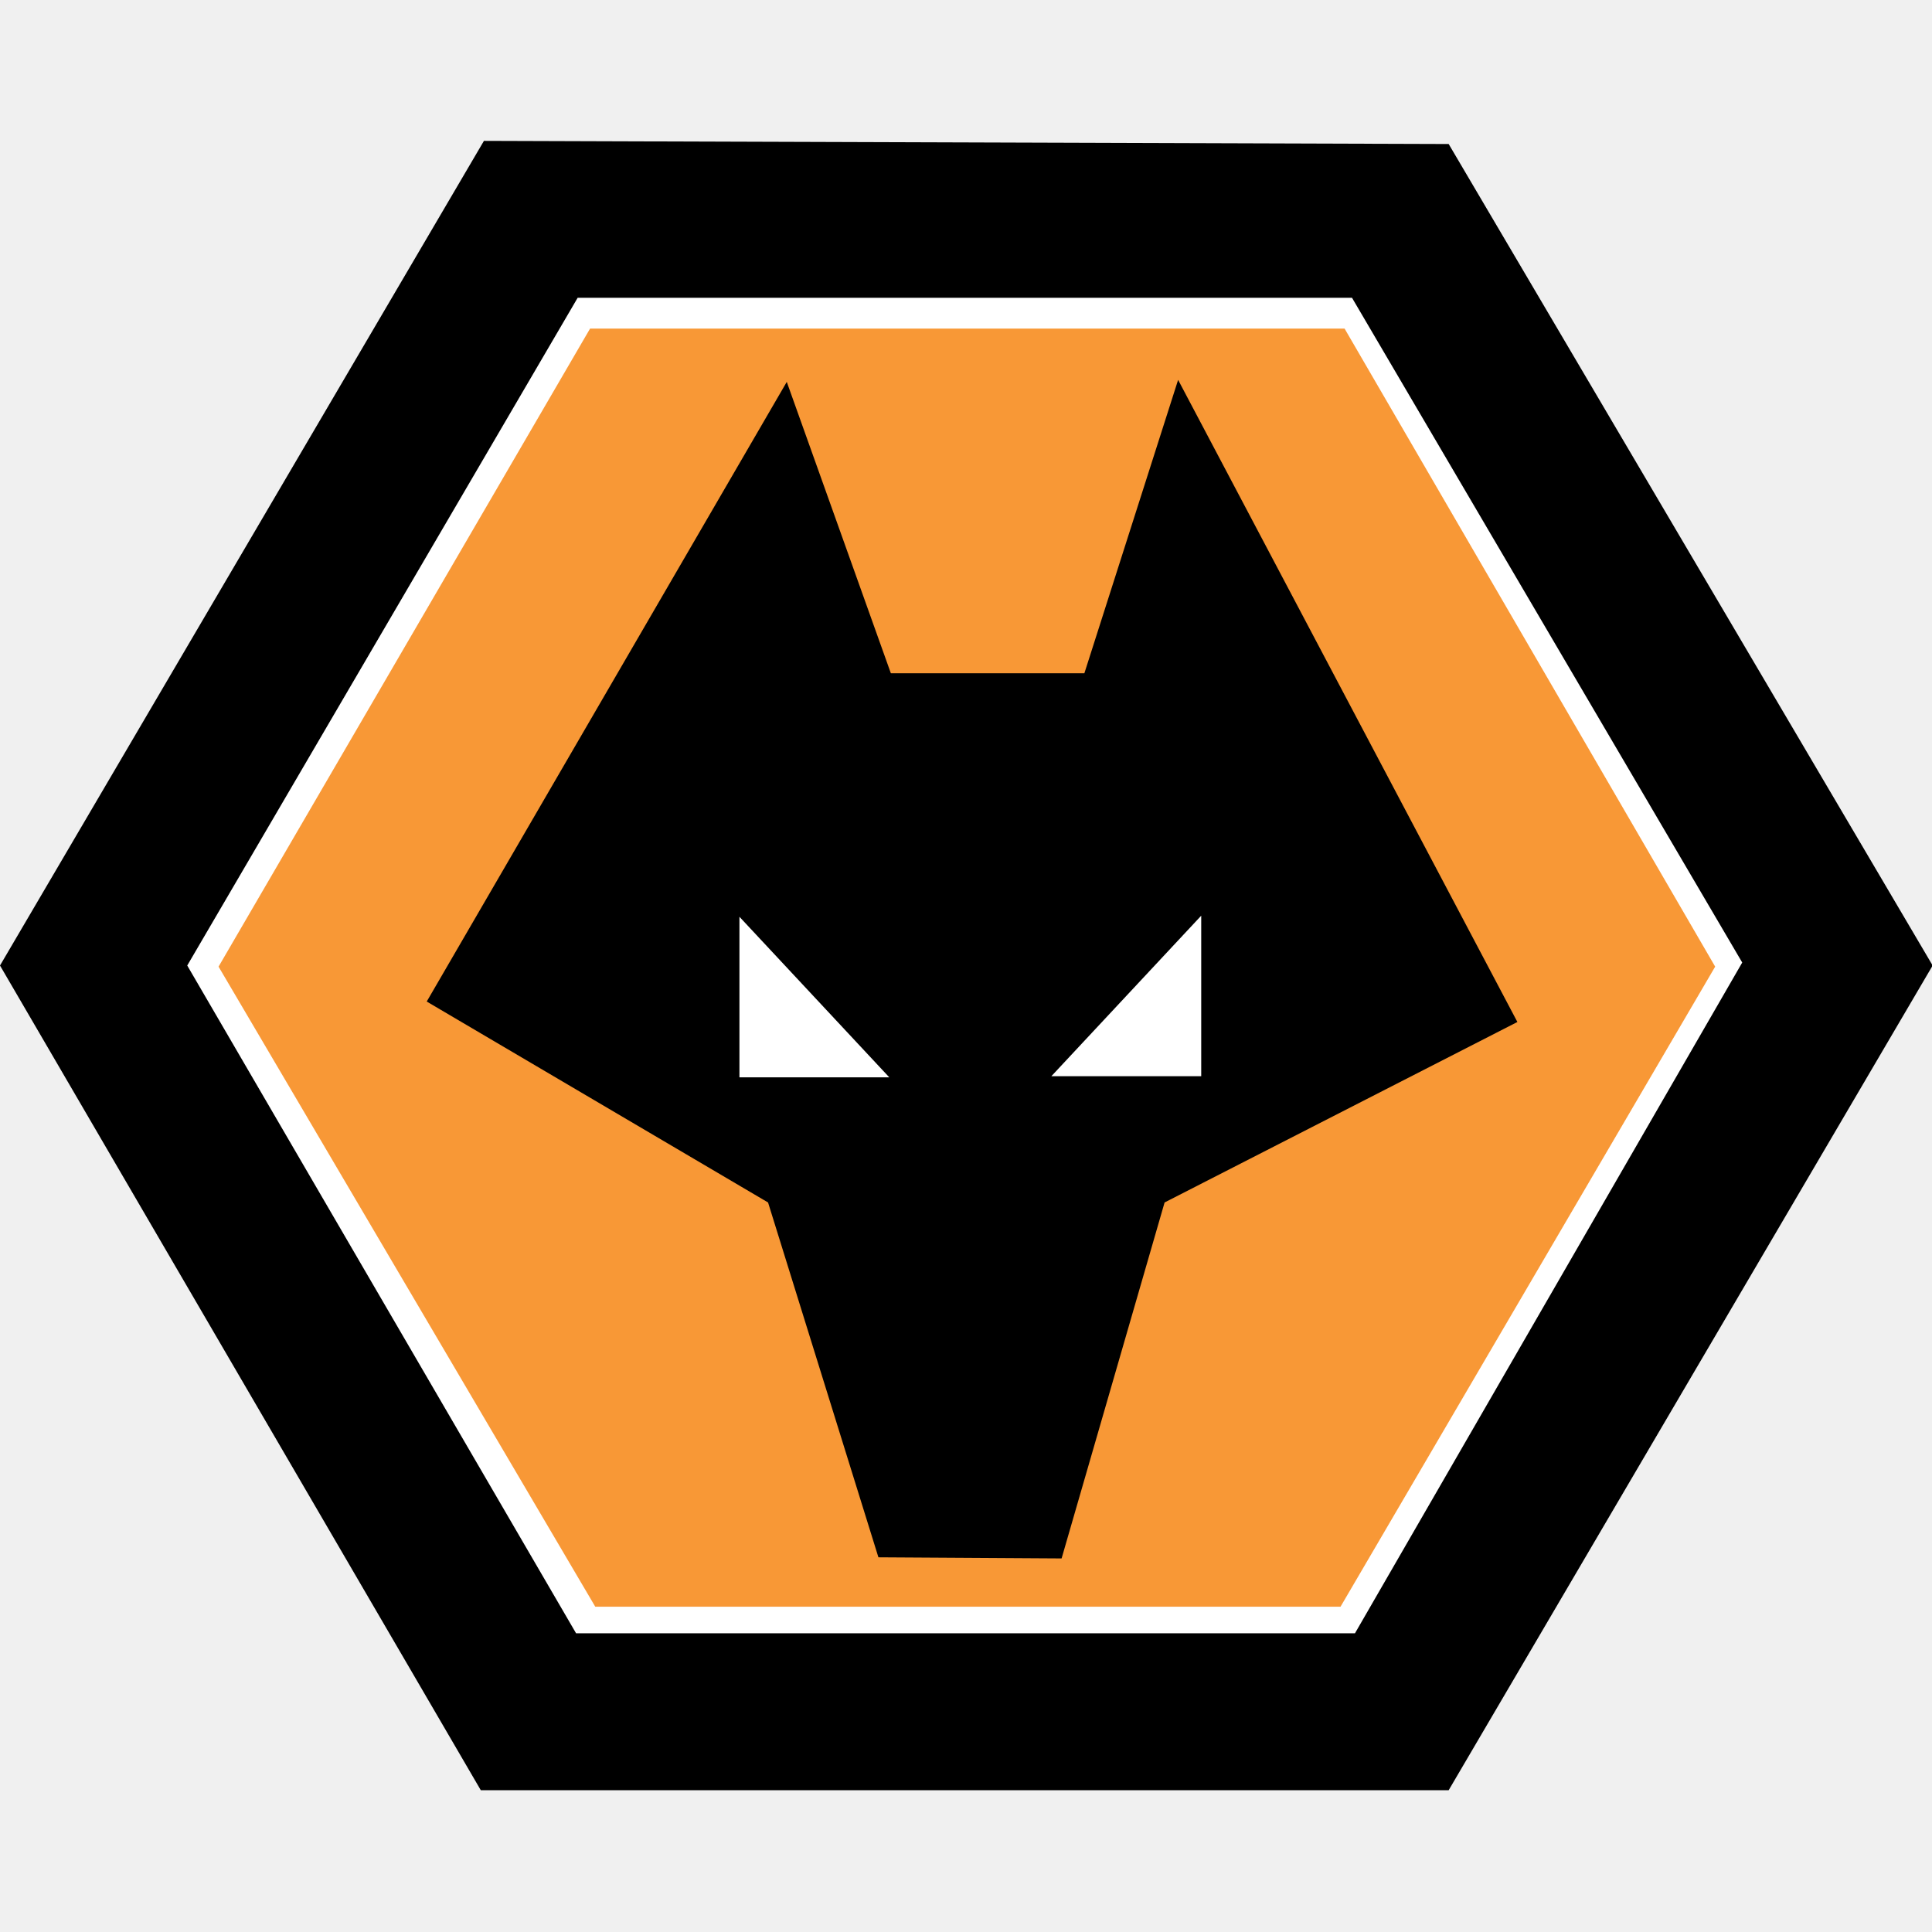
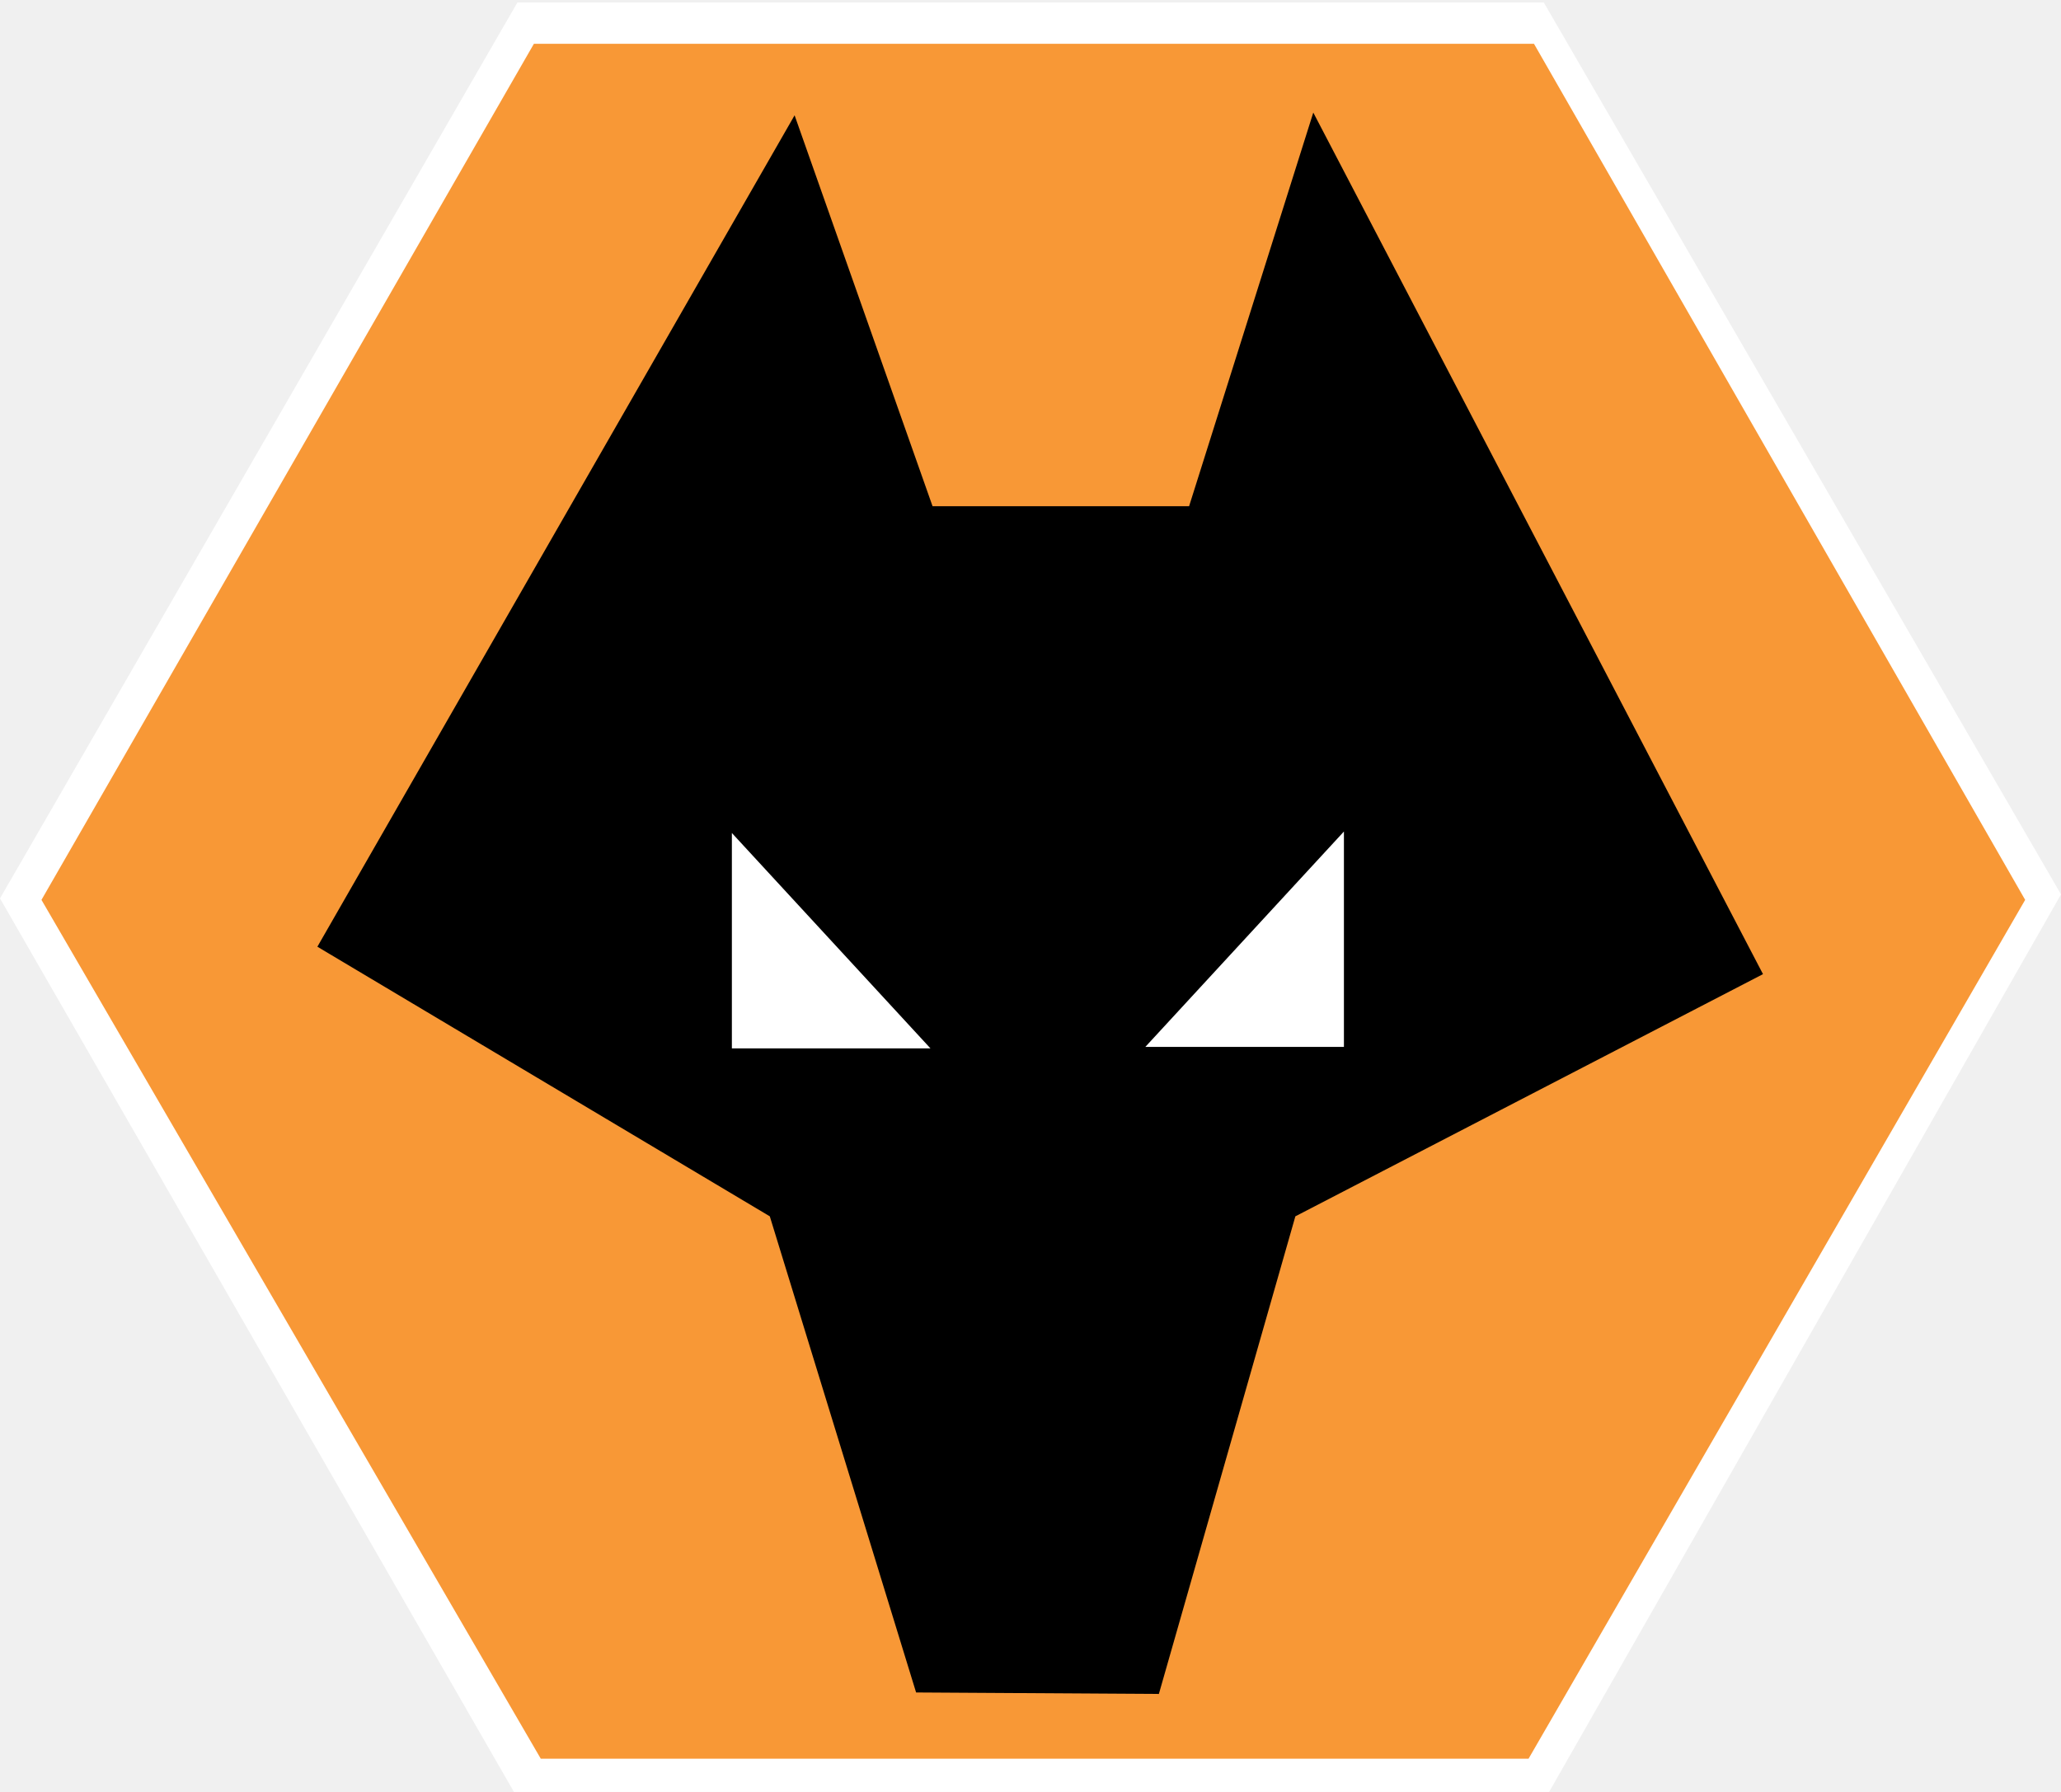
- <svg xmlns="http://www.w3.org/2000/svg" width="48px" height="48px" viewBox="0 0 48 41" version="1.1">
+ <svg xmlns="http://www.w3.org/2000/svg" width="2300" height="2000" viewBox="0 0 2300 2000" fill="none">
+   <g clip-path="url(#clip0_290_1730)">
+     <path fill-rule="evenodd" clip-rule="evenodd" d="M0 1002.72L577.442 2.719H1722.79L2300 998.245L1727.21 2002.72H575.116L0 1002.72Z" fill="white" />
+     <path fill-rule="evenodd" clip-rule="evenodd" d="M595.814 48.867H1711.86L2260 1004.37L1705.81 1962.92H603.488L46.279 1004.37L595.814 48.867Z" fill="#F89836" />
+     <path fill-rule="evenodd" clip-rule="evenodd" d="M1022.33 1888.99L859.07 1357.56L354.186 1056.64L886.744 128.69L1040.7 564.998H1326.98L1465.58 125.629L1967.44 1087.25L1445.58 1357.56L1293.26 1890.64L1022.33 1888.99Z" fill="black" />
+     <path fill-rule="evenodd" clip-rule="evenodd" d="M816.744 1170.13V929.727L1038.37 1170.13H816.744Z" fill="white" />
+     <path fill-rule="evenodd" clip-rule="evenodd" d="M1499.77 1168.48V928.078L1278.14 1168.48H1499.77Z" fill="white" />
+   </g>
  <defs>
-     <clipPath id="clip1">
-       <path d="M 0 0 L 48 0 L 48 40.977 L 0 40.977 Z M 0 0 " />
+     <clipPath id="clip0_290_1730">
+       <rect width="2300" height="2000" fill="white" />
    </clipPath>
  </defs>
-   <g id="surface1">
-     <g clip-path="url(#clip1)" clip-rule="nonzero">
-       <path style=" stroke:none;fill-rule:evenodd;fill:rgb(0%,0%,0%);fill-opacity:1;" d="M 11.945 40.977 L 35.992 40.977 L 48.016 20.488 L 35.992 0.078 L 12.023 0 L 0 20.488 L 11.945 40.977 " />
-     </g>
-     <path style=" stroke:none;fill-rule:evenodd;fill:rgb(100%,100%,100%);fill-opacity:1;" d="M 4.652 20.488 L 14.352 3.898 L 33.59 3.898 L 43.285 20.414 L 33.664 37.078 L 14.312 37.078 L 4.652 20.488 " />
-     <path style=" stroke:none;fill-rule:evenodd;fill:rgb(97.255%,59.608%,21.176%);fill-opacity:1;" d="M 14.66 4.664 L 33.406 4.664 L 42.613 20.516 L 33.305 36.418 L 14.789 36.418 L 5.43 20.516 L 14.66 4.664 " />
-     <path style=" stroke:none;fill-rule:evenodd;fill:rgb(0%,0%,0%);fill-opacity:1;" d="M 21.824 35.191 L 19.082 26.375 L 10.602 21.383 L 19.547 5.988 L 22.133 13.227 L 26.941 13.227 L 29.27 5.938 L 37.699 21.891 L 28.934 26.375 L 26.375 35.219 L 21.824 35.191 " />
-     <path style=" stroke:none;fill-rule:evenodd;fill:rgb(100%,100%,100%);fill-opacity:1;" d="M 18.371 23.266 L 18.371 19.277 L 22.094 23.266 L 18.371 23.266 " />
-     <path style=" stroke:none;fill-rule:evenodd;fill:rgb(100%,100%,100%);fill-opacity:1;" d="M 29.844 23.238 L 29.844 19.25 L 26.121 23.238 L 29.844 23.238 " />
-   </g>
</svg>
